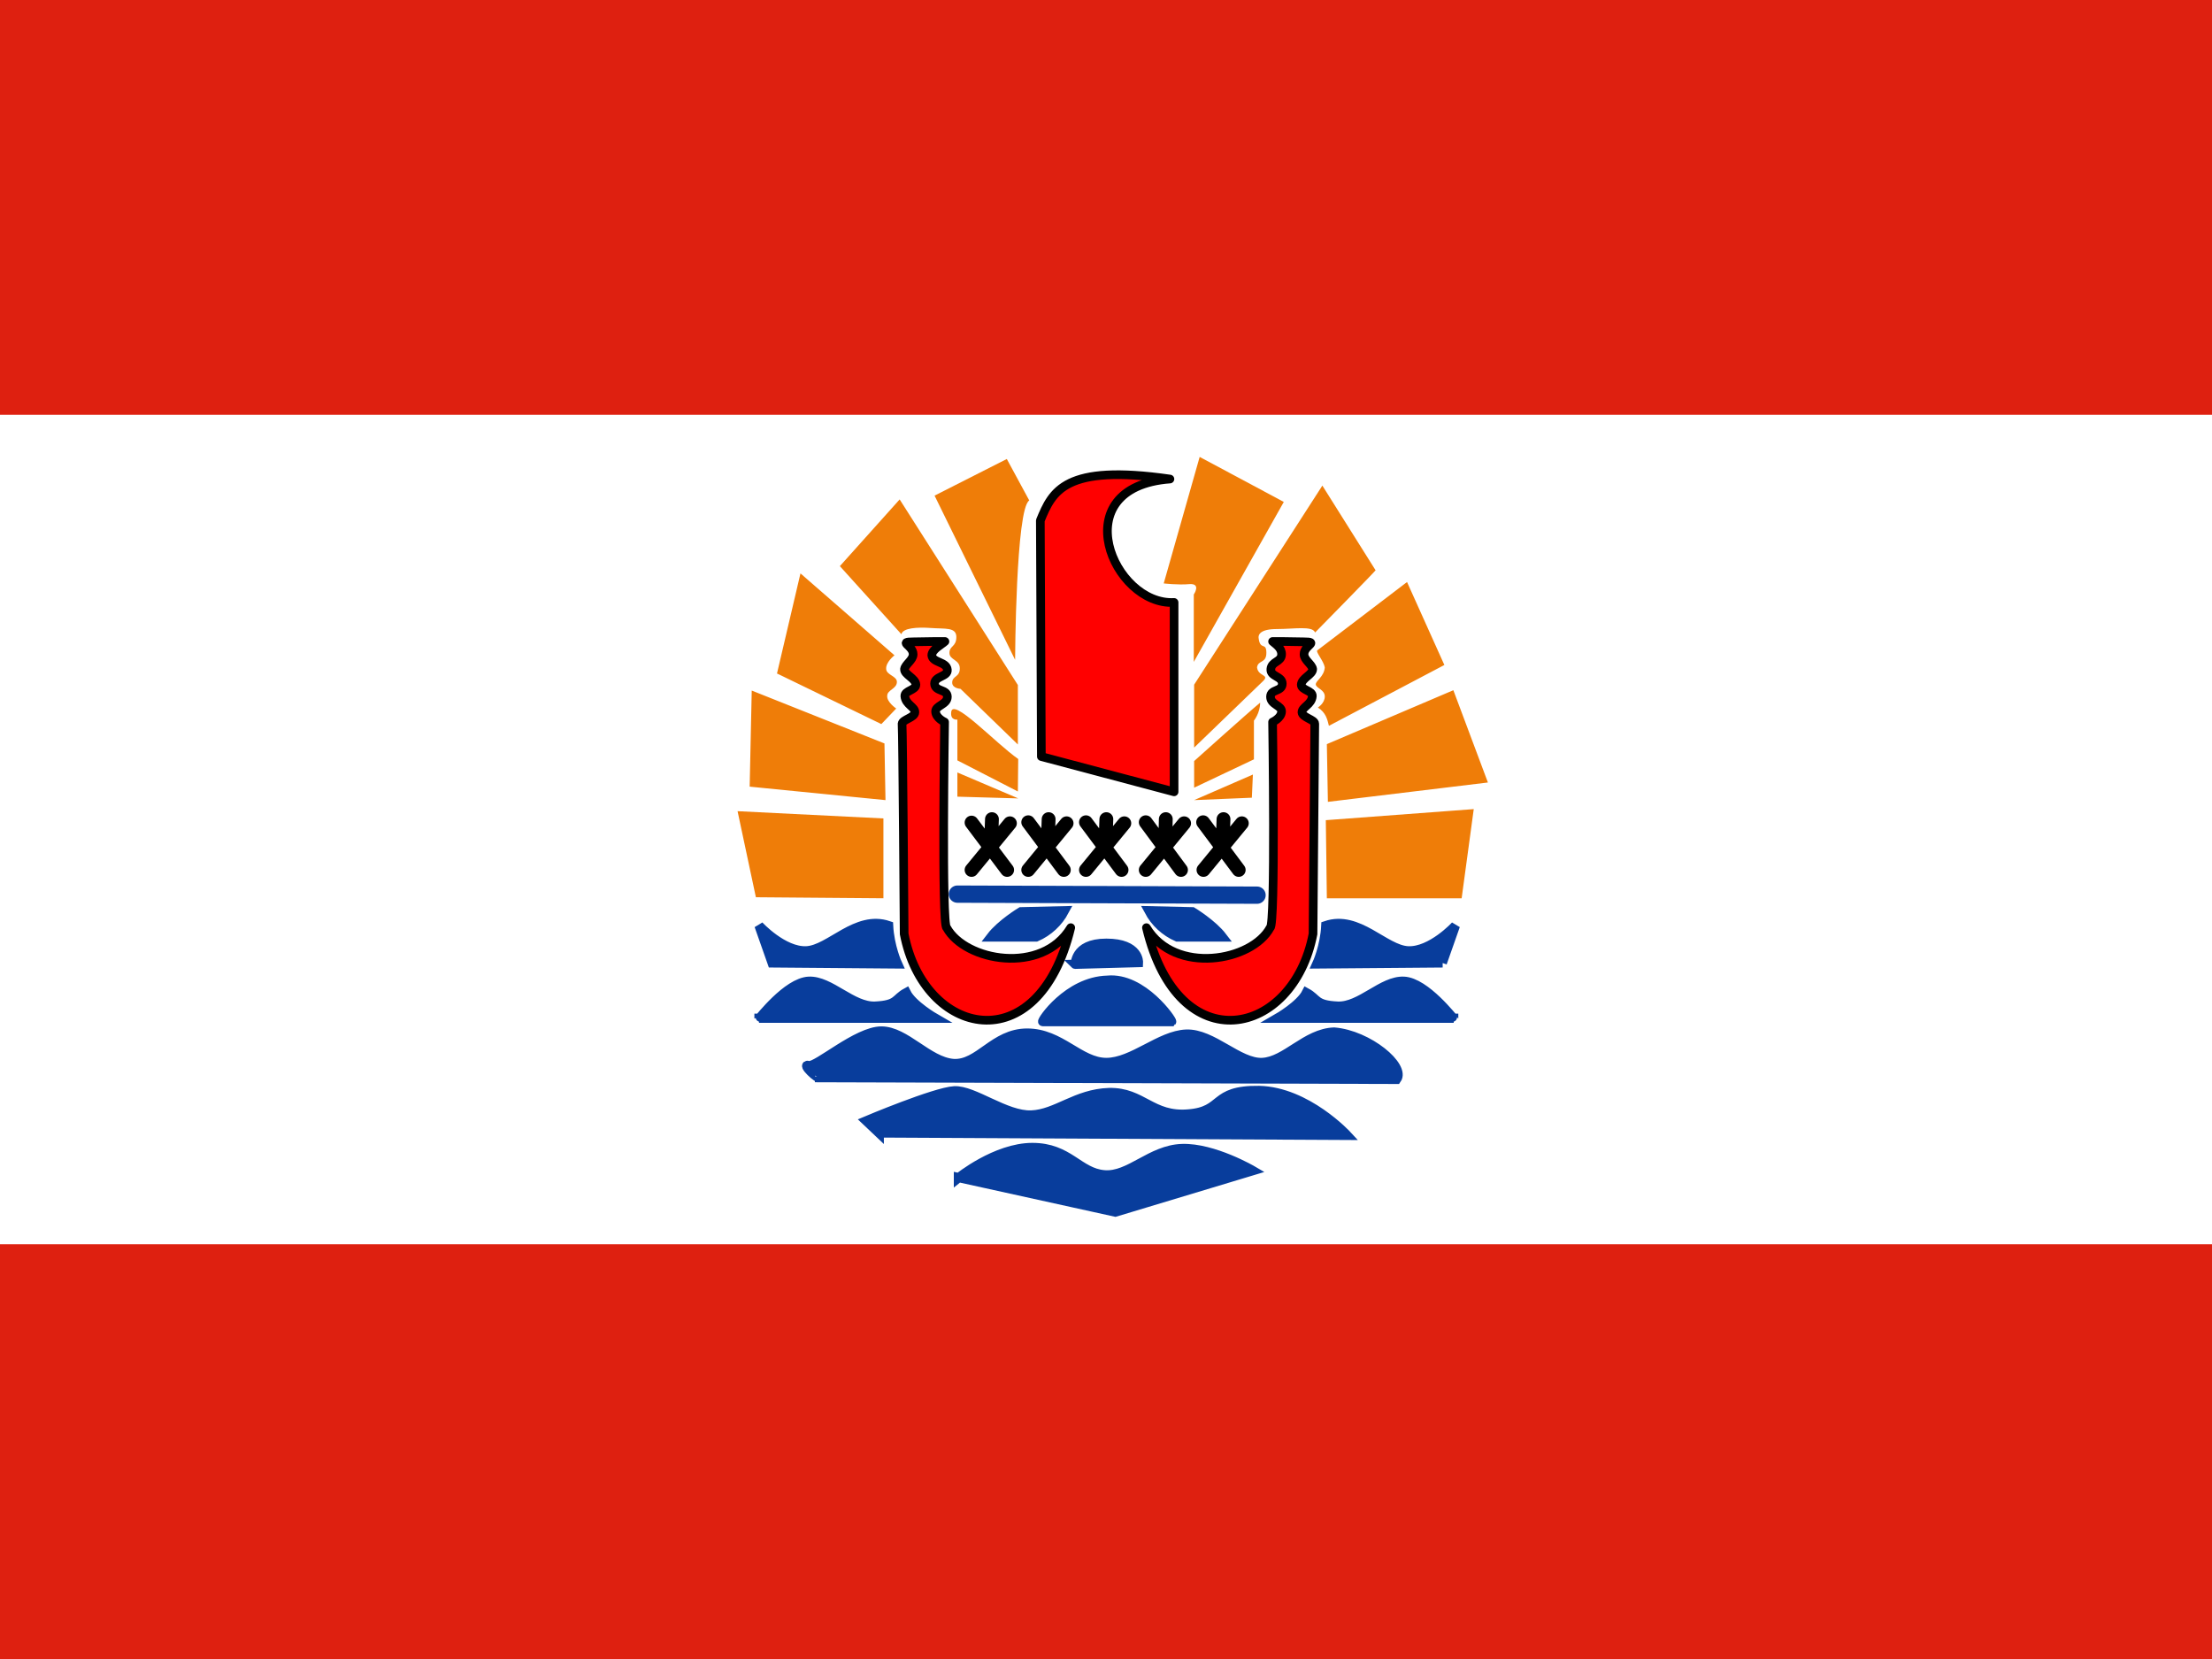
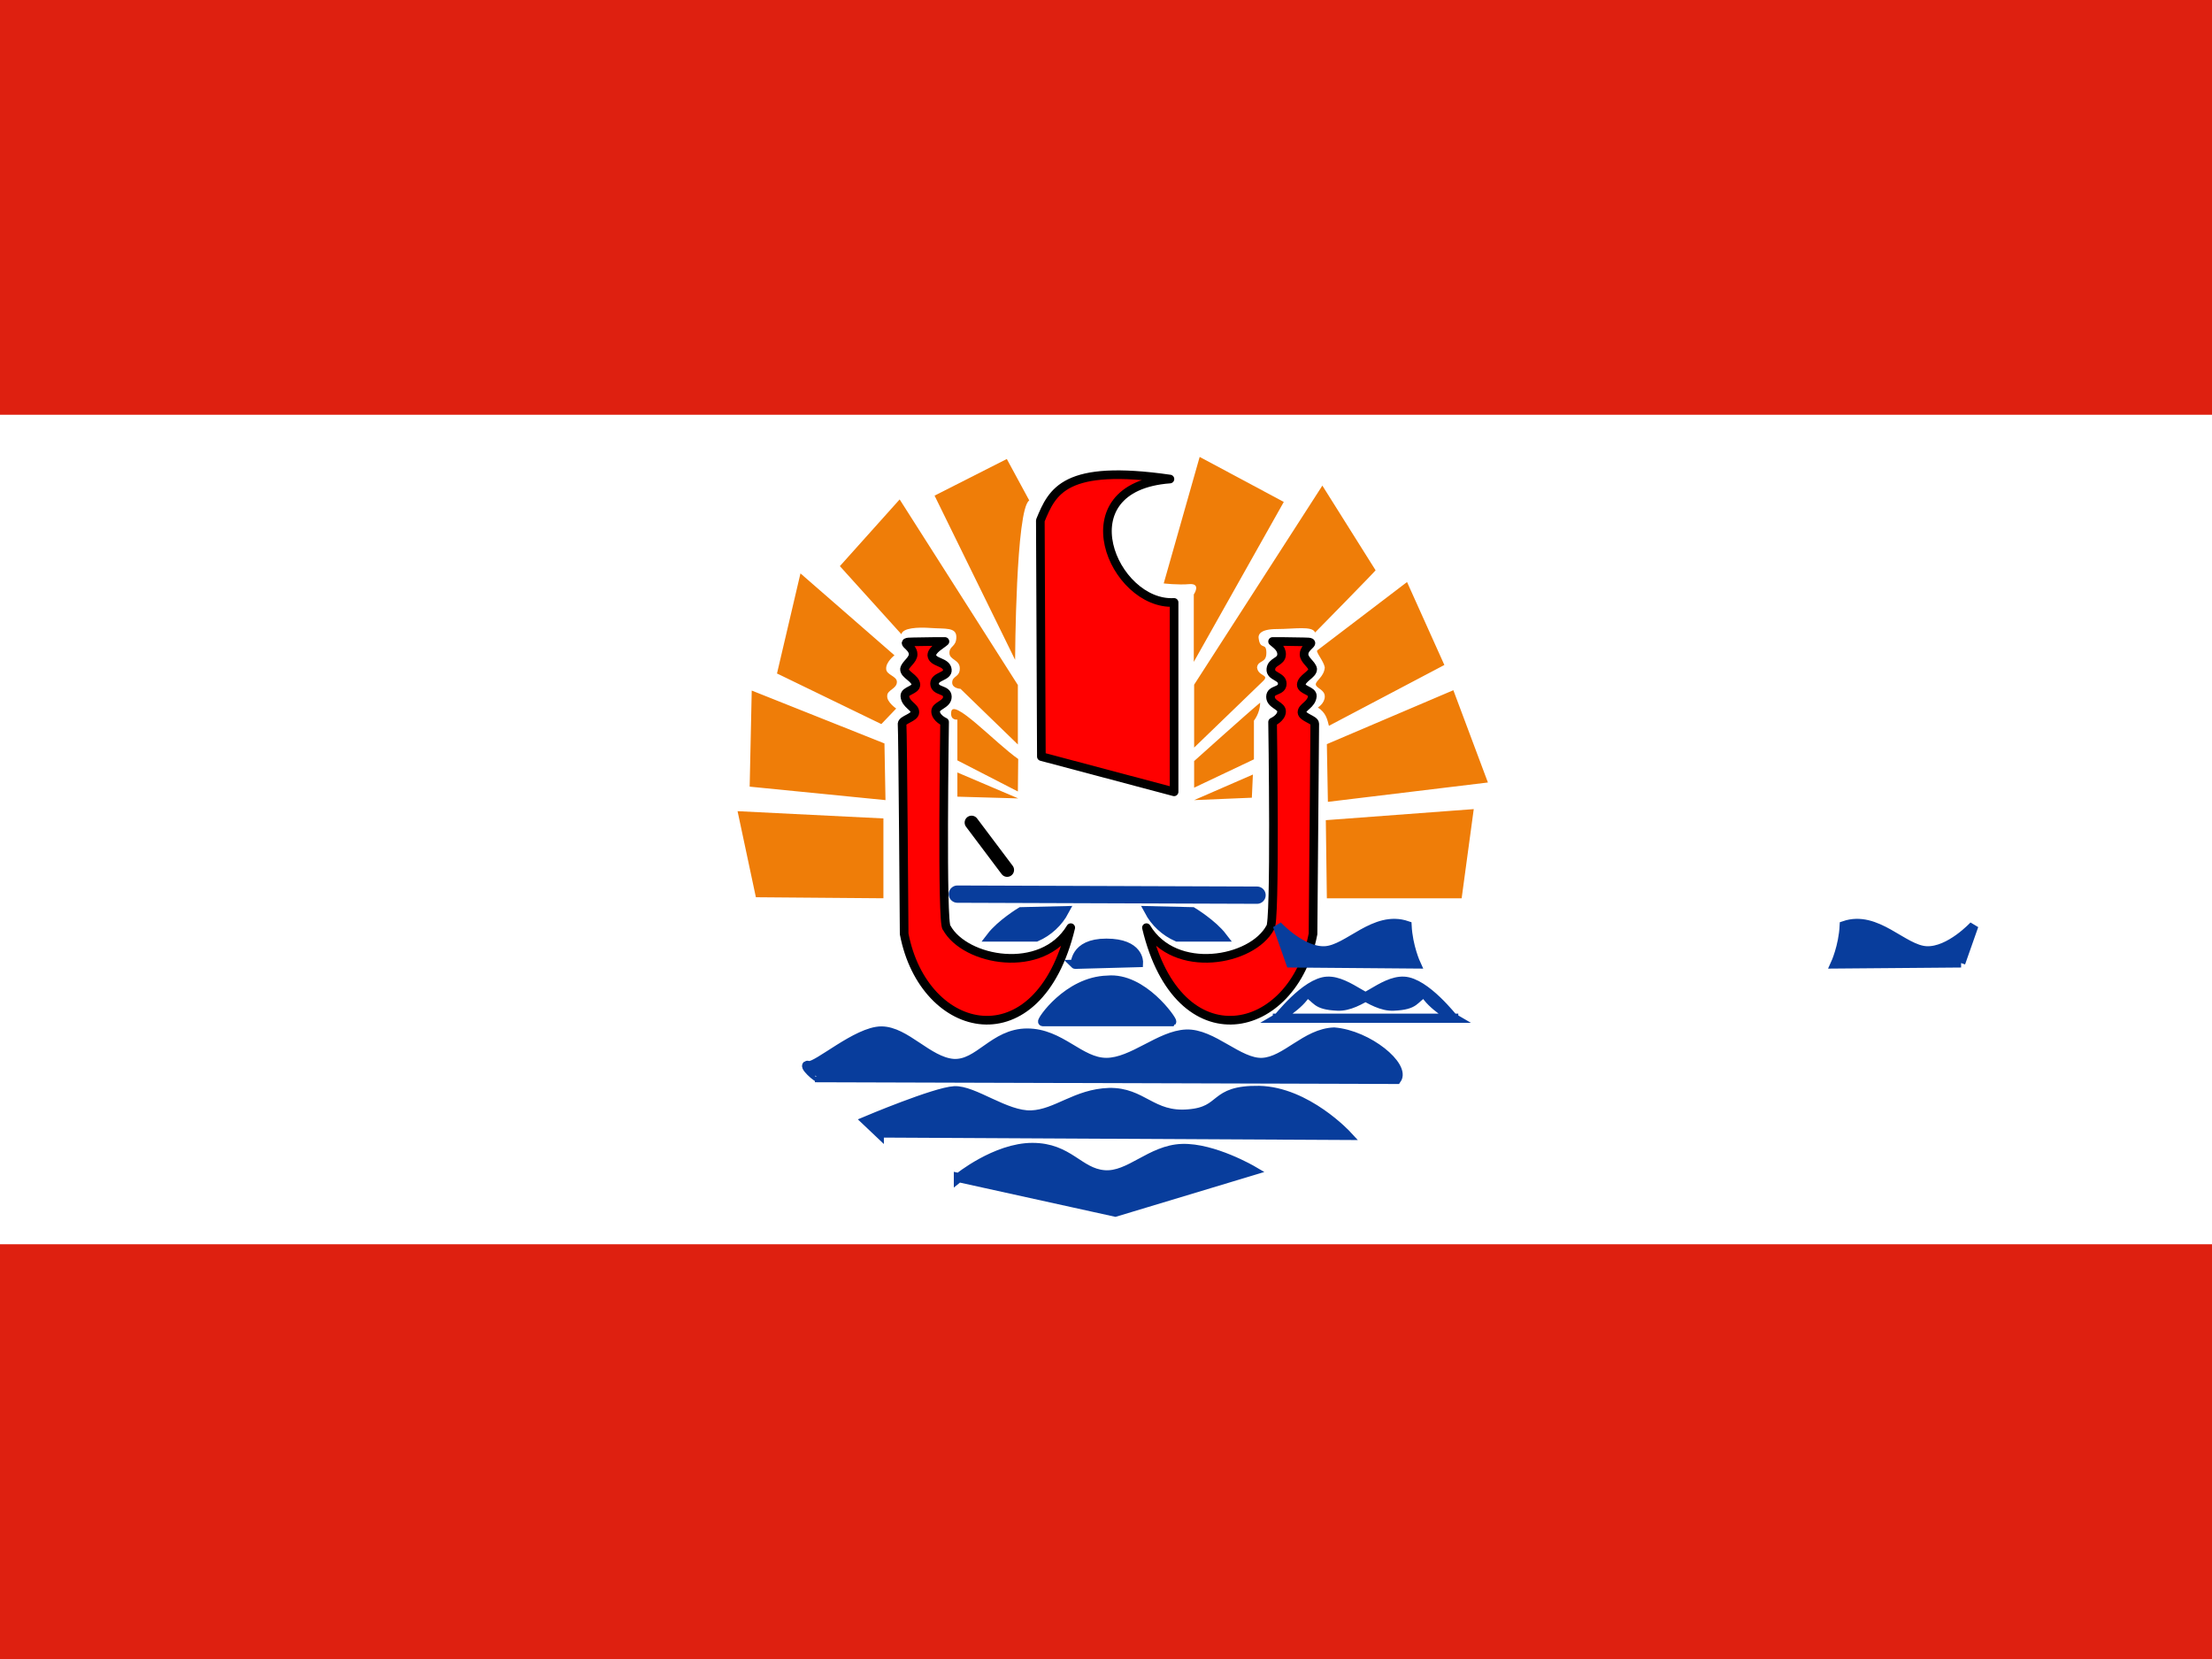
<svg xmlns="http://www.w3.org/2000/svg" id="flag-icon-css-pf" viewBox="0 0 640 480">
  <defs>
    <clipPath id="a">
      <path fill-opacity=".7" d="M0 0h640v480H0z" />
    </clipPath>
  </defs>
  <g clip-path="url(#a)">
    <path fill="#fff" d="M0 0h640v480H0z" />
    <path fill="#fff" d="M80 0h480v480H80z" />
    <path fill="#083d9c" fill-rule="evenodd" stroke="#083d9c" stroke-width="2pt" d="M277.3 340.8s10.8-8.8 21.4-8.8 13.4 7.3 20.8 7.9c7.3.6 13.4-7.3 22.5-7.6 9.1-.3 20.5 6.4 20.5 6.4l-39.8 12-45.4-10zm-22.9-13l135.4.7s-11.7-12.7-25.5-13c-13.8-.2-10 6-20.5 6.8-10.6.9-13.2-6.4-22.9-6.2-9.6.3-15.2 6.2-22.5 6.5-7.4.3-16.7-7.3-22.3-7-5.6.3-25.5 8.7-25.5 8.7l3.8 3.6zm-17.3-16l167 .5c2.7-3.8-8.2-12.9-18.1-13.7-8.2.3-14 8.5-20.8 8.8-6.8.3-14.4-8.5-22-8.2-7.6.3-15.5 8.2-23.1 8.2-7.7 0-13.2-8.5-22.9-8.5s-14 9.3-21.4 8.8c-7.3-.6-13.8-9.4-20.8-9.4s-18.7 10.5-21 10c-2.4-.7 2.9 4.3 3.1 3.4z" />
    <path fill="red" fill-rule="evenodd" stroke="#000" stroke-linejoin="round" stroke-width="2.5" d="M301.3 218.9l38.4 10.2v-54.8c-17.6 1-32.2-33.4-1.2-35.7-30.5-4.4-34 3.5-37.5 12l.3 68.3z" />
    <path fill="#083d9c" fill-rule="evenodd" stroke="#083d9c" stroke-linecap="round" stroke-width="5" d="M277 258.7l86.7.3" />
-     <path fill="none" stroke="#000" stroke-linecap="round" stroke-width="4" d="M281.1 238l10.3 13.7m-10.3 0l11.1-13.5M287 237l-.3 8.5m10.8-7.6l10.3 13.8m-10.3 0l11.1-13.5m-5.2-1.2l-.3 8.5m11.1-7.6l10.3 13.8m-10.3 0l11.1-13.5m-5.2-1.2l-.3 8.5m11.7-7.6l10.2 13.8m-10.2 0l11.1-13.5m-5.3-1.2l-.2 8.5m11-7.6l10.3 13.8m-10.2 0l11.1-13.5M354 237l-.3 8.5" />
+     <path fill="none" stroke="#000" stroke-linecap="round" stroke-width="4" d="M281.1 238l10.3 13.7m-2.5.3 0l11.1-13.5M287 237l-.3 8.5m10.8-7.6l10.3 13.8m-2.5.3 0l11.1-13.5m-5.2-1.2l-.3 8.5m11.1-7.6l10.3 13.8m-2.5.3 0l11.1-13.5m-5.2-1.2l-.3 8.5m11.7-7.6l10.2 13.8m-2.5.2 0l11.1-13.5m-5.3-1.2l-.2 8.5m11-7.6l10.3 13.8m-2.5.2 0l11.1-13.5M354 237l-.3 8.5" />
    <path fill="#ef7d08" fill-rule="evenodd" d="M218.7 259.6l36.9.3v-23.1l-42.2-2.1 5.3 24.9zm-1.8-32l39.3 3.9-.3-16.4-38.4-15.3-.6 27.9zm8-32.7l30.1 14.6 4.3-4.5s-2.8-1.9-2.6-3.7c0-1.7 2.8-2 2.8-4 0-1.7-3-2-3.1-3.7-.2-2 2.4-4 2.4-4l-27.2-23.7-6.8 29zm198 65h-39l-.3-22.6 42.8-3.2-3.5 25.8zM384.2 232l46.3-5.6-10-26.7-36.6 15.6.3 16.7zm33.7-39.6L384.5 210c-.5-2-.9-3.8-3.2-5.3 0 0 2-1.2 2-3.2s-2.6-2.4-2.6-3.5 2.4-2.2 2.6-4.9c-.3-1.8-2.6-4.4-2.2-4.9l26-19.8 10.8 24zm-72.4 39.1l16.7-.7.3-6.7-17 7.4zm-51-.5l-17.5-.5v-7l17.6 7.5zm0-2l-17.5-9v-11.8s-2 .3-1.8-2c.1-4.9 12.9 8.9 19.4 13.4l-.1 9.4zm51-1.1v-7.7s15.8-14.2 19.1-16.9c0 3-1.8 5.2-1.8 5.2v11.2l-17.3 8.2zM243 163.8l17.8 19.7c.4-1.8 4.5-2.1 8.6-1.8 4 .3 7.3-.3 7.3 2.6s-2 2.5-2 4.6 3 1.9 3 4.5-2.2 2.1-2.2 4.1c0 1.7 2.4 1.8 2.4 1.8l16.6 16.1v-17.2l-34.2-53.7-17.3 19.3zm27.4-20.4l23.3 47.5s.2-43.8 4.1-46.1l-6.5-12-20.9 10.6zm101 1.9l-26 46.2V172s2.2-3.2-1.2-3c-3.4.3-7.5-.2-7.5-.2l10.4-36.6 24.3 13zM398 165c-.3.5-17.5 18-17.5 18-.8-2-6-1-11-1-4.9 0-5.6 1.6-5.3 2.9.5 3.3 2.2.8 2.2 4 0 3.1-2.4 2-2.7 4.2.3 2.7 3.8 2 1.7 4l-19.9 19.2v-18.2l37.1-57.6L398 165z" />
    <path fill="red" fill-rule="evenodd" stroke="#000" stroke-linejoin="round" stroke-width="2.5" d="M309.8 268.4c-8.3 13.8-30.6 9.7-35.9 0-1.5-.4-.6-59.5-.6-59.5s-2.5-1.1-2.6-3c-.1-1.8 3.4-2 3.4-4.3s-3.6-1.4-3.7-3.8c0-2.2 3.9-2 3.7-4-.2-2.4-4.3-2-4.5-4.2 0-1.7 3-3.2 3.8-4a61.3 61.3 0 01-2.8 0l-6.4.1c-4.6 0 0 1 0 3.6 0 1.7-2.3 2.9-2.5 4.3-.1 1.6 3.2 2.6 3.3 4.5 0 1.6-3.3 1.7-3.2 3.3.2 2.5 3 3.1 2.9 4.7 0 1.5-3.6 2.1-3.7 3.3.2 2.4.6 60.8.6 60.8 5.7 29.8 38.8 37.3 48.2-1.8zm21.9 0c8.3 13.8 30.6 9.7 35.8 0 1.6-.4.7-59.5.7-59.5s2.5-1.1 2.6-3c.1-1.8-3.2-2-3.2-4.3s3.4-1.4 3.4-3.8c0-2.2-3.5-2-3.3-4.2.2-2.3 3-2 3.1-4.2.1-1.9-1.7-3-2.6-3.8h2.7l6.4.1c4.5 0 0 1 0 3.6 0 1.7 2.3 2.9 2.5 4.3 0 1.6-3.2 2.6-3.3 4.5 0 1.6 3.3 1.7 3.2 3.3-.2 2.5-3 3.1-3 4.7.1 1.5 3.7 2.1 3.7 3.3l-.5 60.8c-5.7 29.8-38.9 37.3-48.2-1.8z" />
-     <path fill="#083d9c" fill-rule="evenodd" stroke="#083d9c" stroke-width="2pt" d="M301.7 295.6H339c.3-.3-8.4-13-18.6-12-11.5.3-19.3 12-18.7 12zm118.9-1h-51s6.6-3.8 8.4-7.4c3.3 1.8 2.4 3.6 9 3.9 6.6.3 12.9-7.5 19.2-7.2 6.3.3 14.4 11 14.4 10.8zm-201 0h51s-6.6-3.8-8.4-7.4c-3.3 1.8-2.4 3.6-9 3.9-6.6.3-13-7.5-19.2-7.2-6.3.3-14.4 11-14.4 10.8zm3.8-16l36.3.3s-2.3-5-2.6-11.1c-9.4-3.2-17 7-23.8 7.3-6.7.3-13.7-7.3-13.7-7.3l3.8 10.8zm194 0l-36.4.3s2.3-5 2.6-11.1c9.4-3.2 17 7 23.8 7.3 6.7.3 13.7-7.3 13.7-7.3l-3.8 10.8zM311 279l18.4-.5s.3-5.6-9.3-5.6-8.8 6.4-9.1 6.1zm-11.2-7.9a17 17 0 008.2-7.6l-12.6.3s-5.8 3.5-8.7 7.3h13.1zm40.8 0a17 17 0 01-8.2-7.6l12.6.3s5.8 3.5 8.7 7.3h-13.1z" />
+     <path fill="#083d9c" fill-rule="evenodd" stroke="#083d9c" stroke-width="2pt" d="M301.7 295.6H339c.3-.3-8.4-13-18.6-12-11.5.3-19.3 12-18.7 12zm118.9-1h-51s6.6-3.8 8.4-7.4c3.3 1.8 2.4 3.6 9 3.9 6.6.3 12.9-7.5 19.2-7.2 6.3.3 14.4 11 14.4 10.8zm-51 0h51s-6.6-3.8-8.4-7.4c-3.3 1.8-2.4 3.6-9 3.9-6.6.3-13-7.5-19.2-7.2-6.3.3-14.4 11-14.4 10.8zm3.8-16l36.3.3s-2.3-5-2.6-11.1c-9.4-3.2-17 7-23.8 7.3-6.7.3-13.7-7.3-13.7-7.3l3.8 10.8zm194 0l-36.4.3s2.3-5 2.6-11.1c9.4-3.2 17 7 23.8 7.3 6.7.3 13.7-7.3 13.7-7.3l-3.8 10.8zM311 279l18.4-.5s.3-5.6-9.3-5.6-8.8 6.4-9.1 6.1zm-11.2-7.9a17 17 0 008.2-7.6l-12.6.3s-5.8 3.5-8.7 7.3h13.1zm40.8 0a17 17 0 01-8.2-7.6l12.6.3s5.8 3.5 8.7 7.3h-13.1z" />
    <path fill="#de2010" fill-rule="evenodd" d="M-40 360h720v120H-40zm0-360h720v120H-40z" />
  </g>
</svg>
